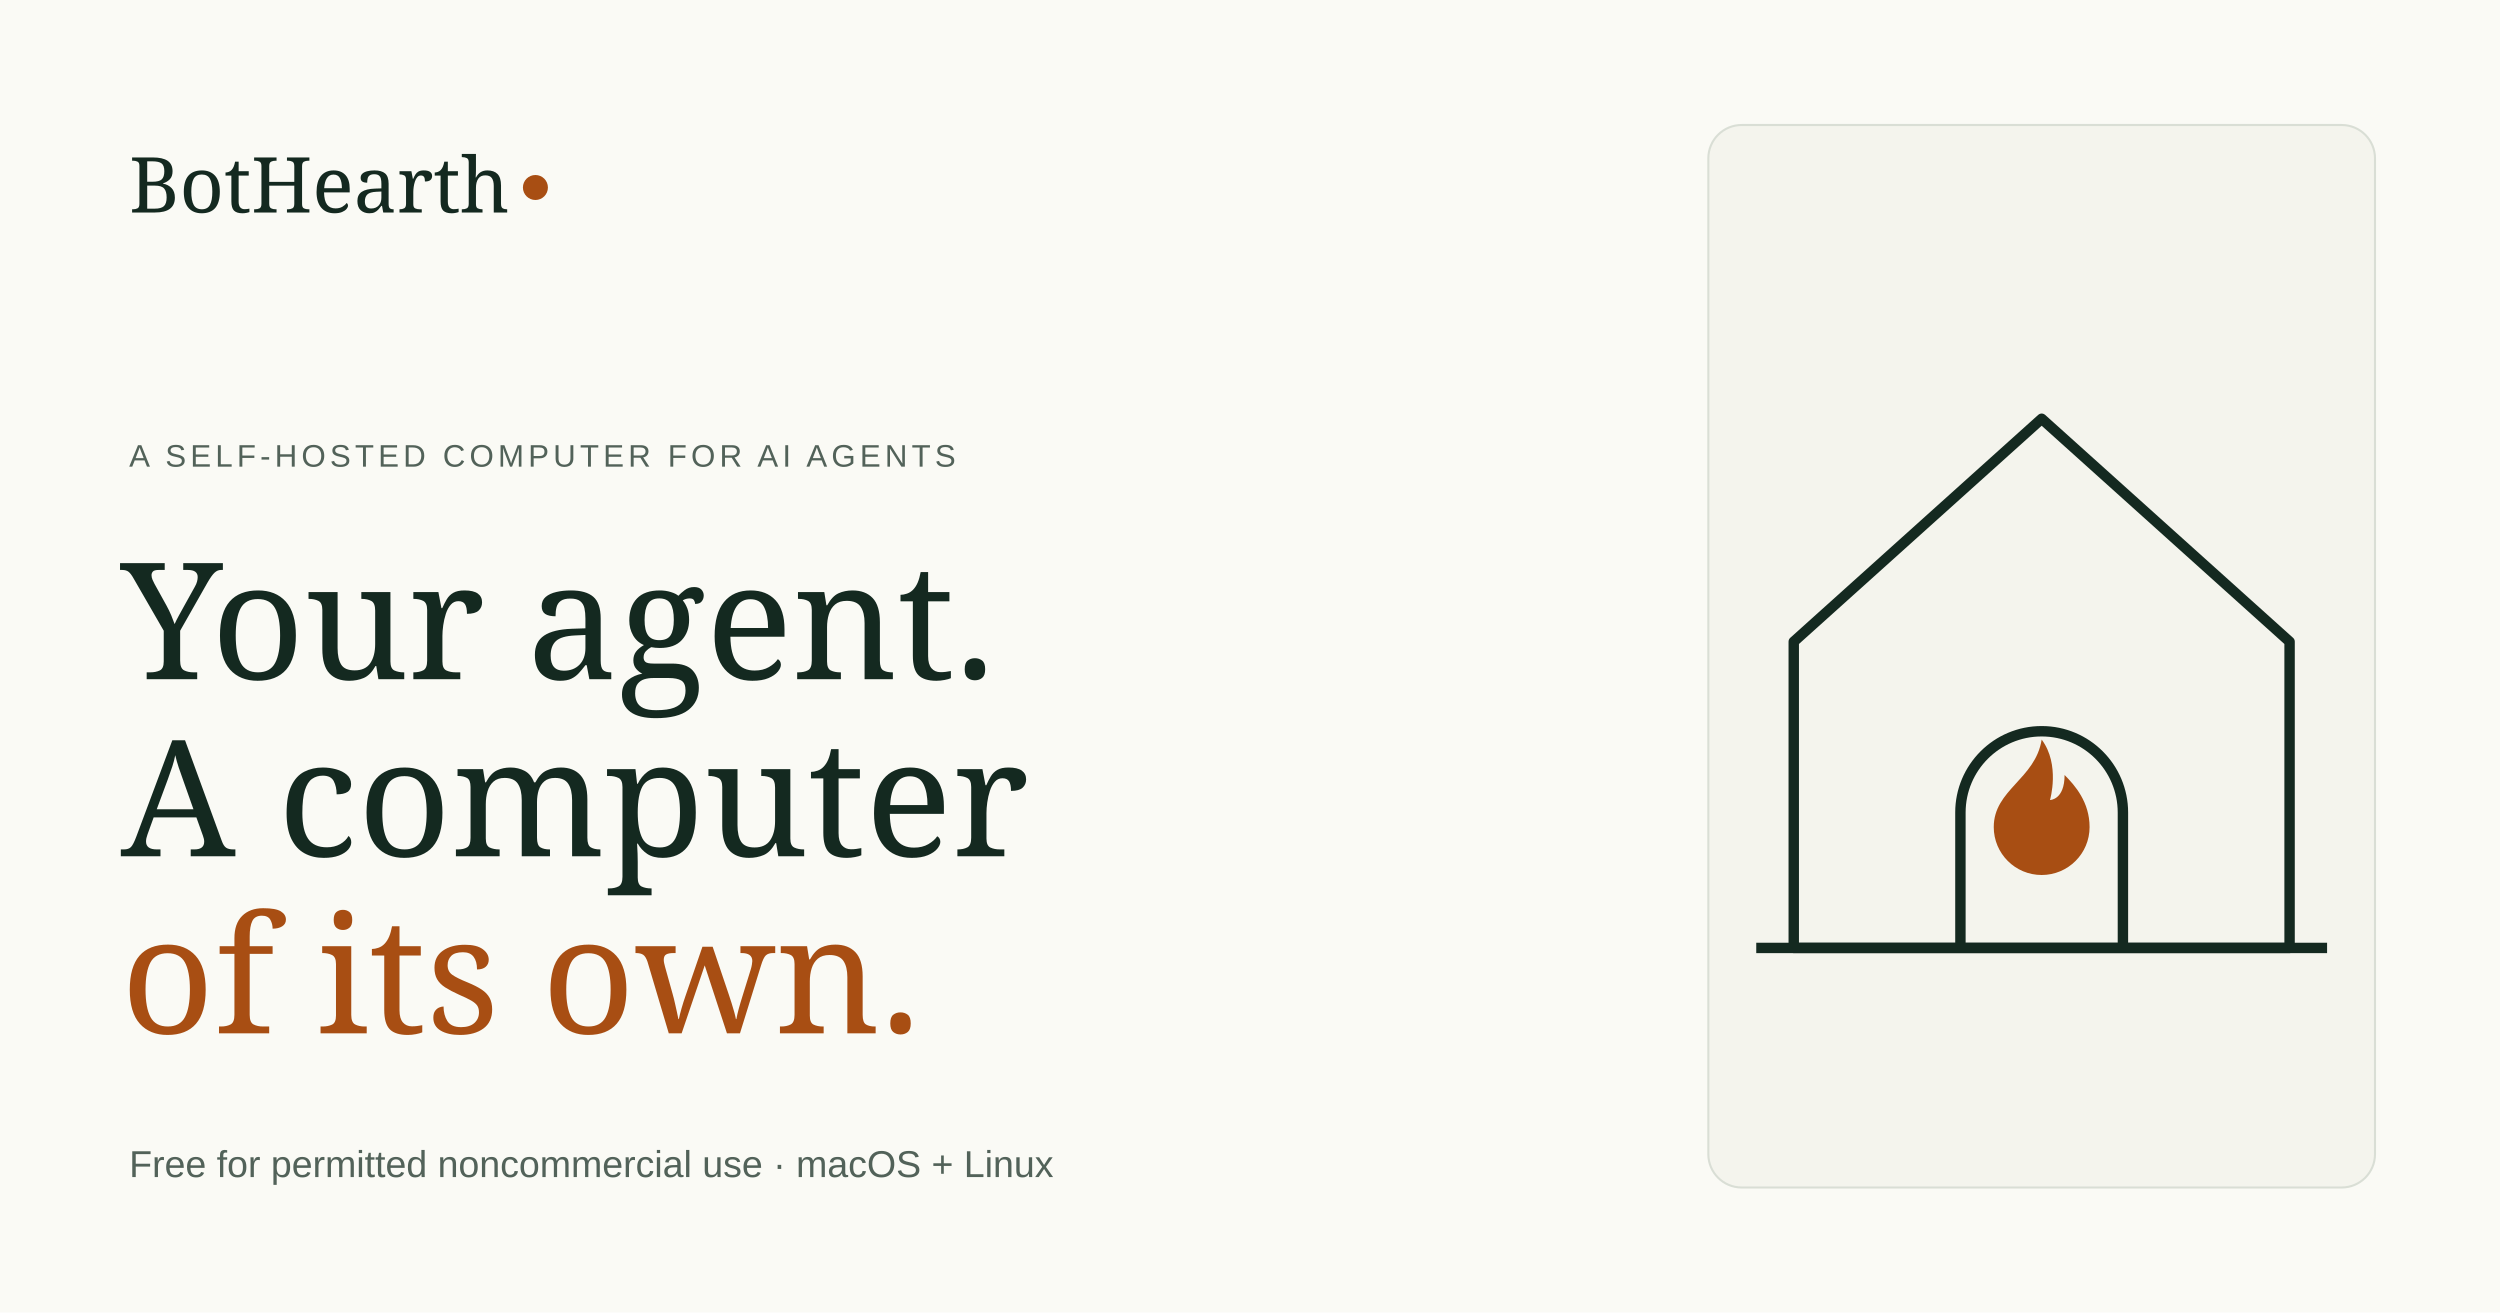
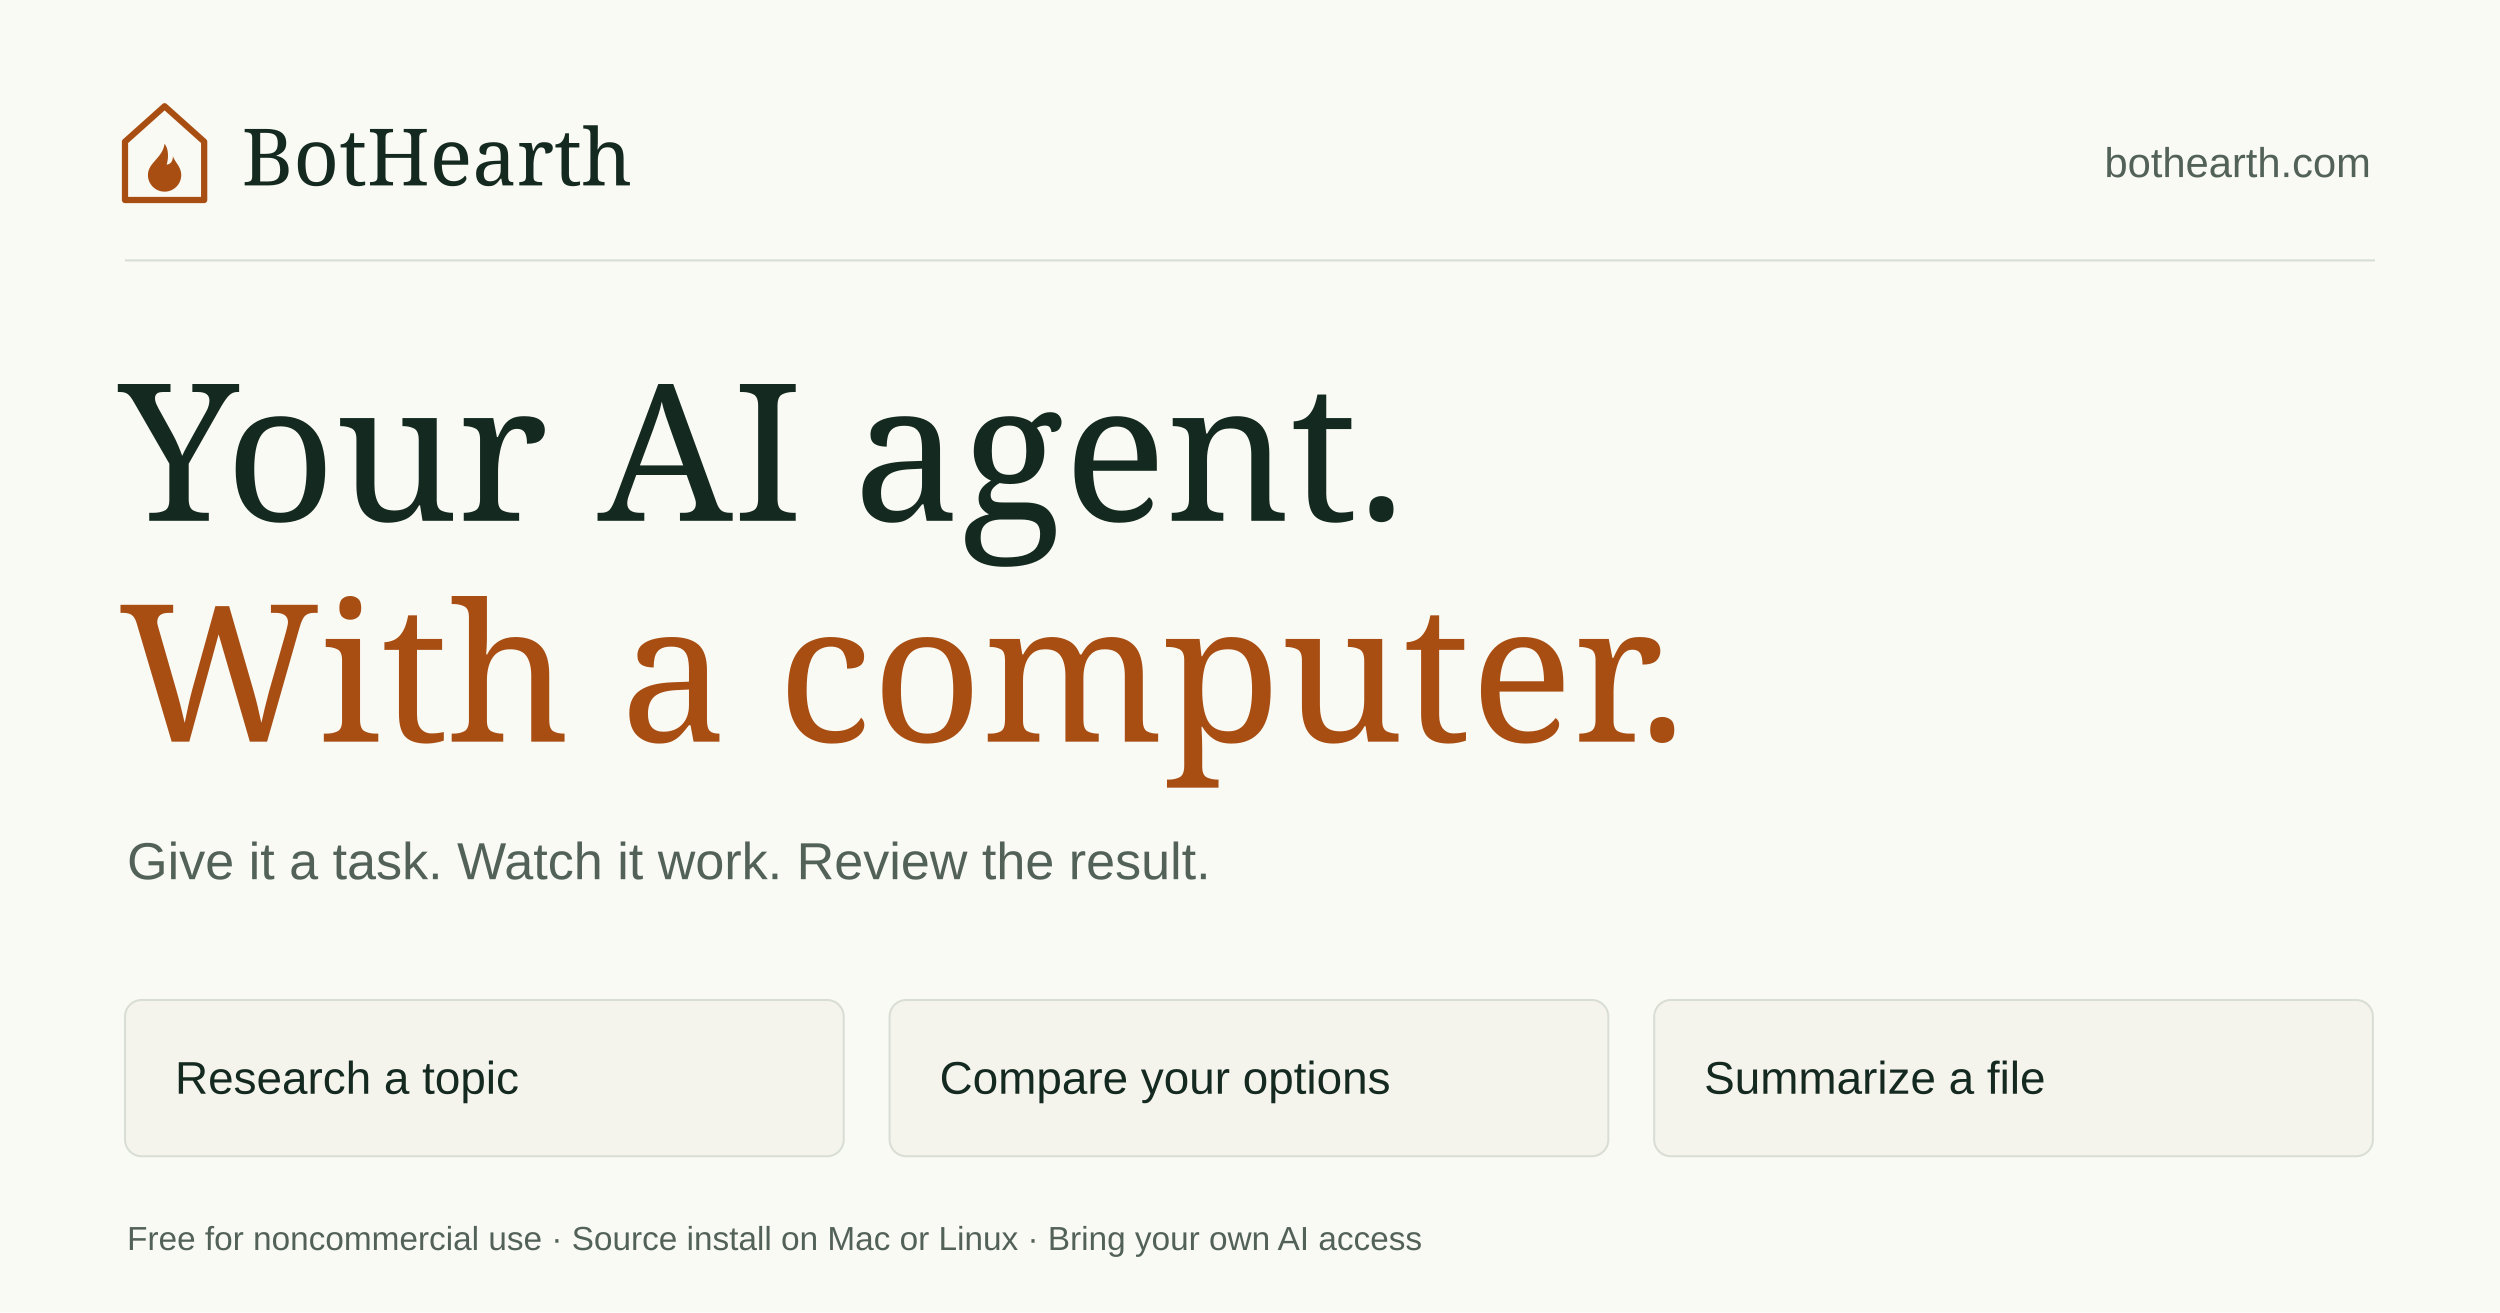
<svg xmlns="http://www.w3.org/2000/svg" width="1200" height="630" viewBox="0 0 1200 630">
  <rect width="1200" height="630" fill="#fafaf5" />
-   <rect x="820" y="60" width="320" height="510" rx="16" fill="#f4f4ed" stroke="#d9ded5" />
-   <g fill="none" stroke="#142920" stroke-width="5" stroke-linejoin="round">
-     <path d="m861 308 119-107 119 107v147H861Z" />
-     <path d="M941 455v-65a39 39 0 0 1 78 0v65M843 455h274" />
+   <g transform="translate(60 49)" fill="none" stroke="#a84e13" stroke-width="3" stroke-linejoin="round">
+     <path d="m0 19 19-17 19 17v28H0Z" />
+     <path d="M19 20c-1 7-8 9-8 15a8 8 0 0 0 16 0c0-4-3-6-4-9 0 4-3 4-3 4s2-6-1-10Z" fill="#a84e13" stroke="none" />
  </g>
-   <path d="M980 355c-3 19-23 24-23 42a23 23 0 0 0 46 0c0-12-7-20-12-25 0 12-7 12-7 12s5-17-4-29Z" fill="#a84e13" />
-   <text x="62" y="102" font-family="Georgia,serif" font-size="37" fill="#142920">BotHearth</text>
-   <circle cx="257" cy="90" r="6" fill="#a84e13" />
-   <text x="62" y="224" font-family="Arial,sans-serif" font-size="15" letter-spacing="2" fill="#526259">A SELF-HOSTED COMPUTER FOR AI AGENTS</text>
-   <g font-family="Georgia,serif" font-size="78">
-     <text x="58" y="326" fill="#142920">Your agent.</text>
-     <text x="58" y="411" fill="#142920">A computer</text>
-     <text x="58" y="496" fill="#a84e13">of its own.</text>
+   <text x="116" y="89" font-family="Georgia,serif" font-size="38" fill="#142920">BotHearth</text>
+   <text x="1138" y="85" text-anchor="end" font-family="Arial,sans-serif" font-size="20" fill="#526259">bothearth.com</text>
+   <path d="M60 125h1080" stroke="#d9ded5" />
+   <g font-family="Georgia,serif" font-size="92">
+     <text x="57" y="250" fill="#142920">Your AI agent.</text>
+     <text x="57" y="356" fill="#a84e13">With a computer.</text>
  </g>
-   <text x="62" y="565" font-family="Arial,sans-serif" font-size="18" fill="#526259">Free for permitted noncommercial use · macOS + Linux</text>
+   <text x="61" y="422" font-family="Arial,sans-serif" font-size="25" fill="#526259">Give it a task. Watch it work. Review the result.</text>
+   <g fill="#f4f4ed" stroke="#d9ded5">
+     <rect x="60" y="480" width="345" height="75" rx="8" />
+     <rect x="427" y="480" width="345" height="75" rx="8" />
+     <rect x="794" y="480" width="345" height="75" rx="8" />
+   </g>
+   <g font-family="Arial,sans-serif" font-size="22" fill="#142920">
+     <text x="84" y="525">Research a topic</text>
+     <text x="451" y="525">Compare your options</text>
+     <text x="818" y="525">Summarize a file</text>
+   </g>
+   <text x="61" y="600" font-family="Arial,sans-serif" font-size="16" fill="#526259">Free for noncommercial use · Source install on Mac or Linux · Bring your own AI access</text>
</svg>
